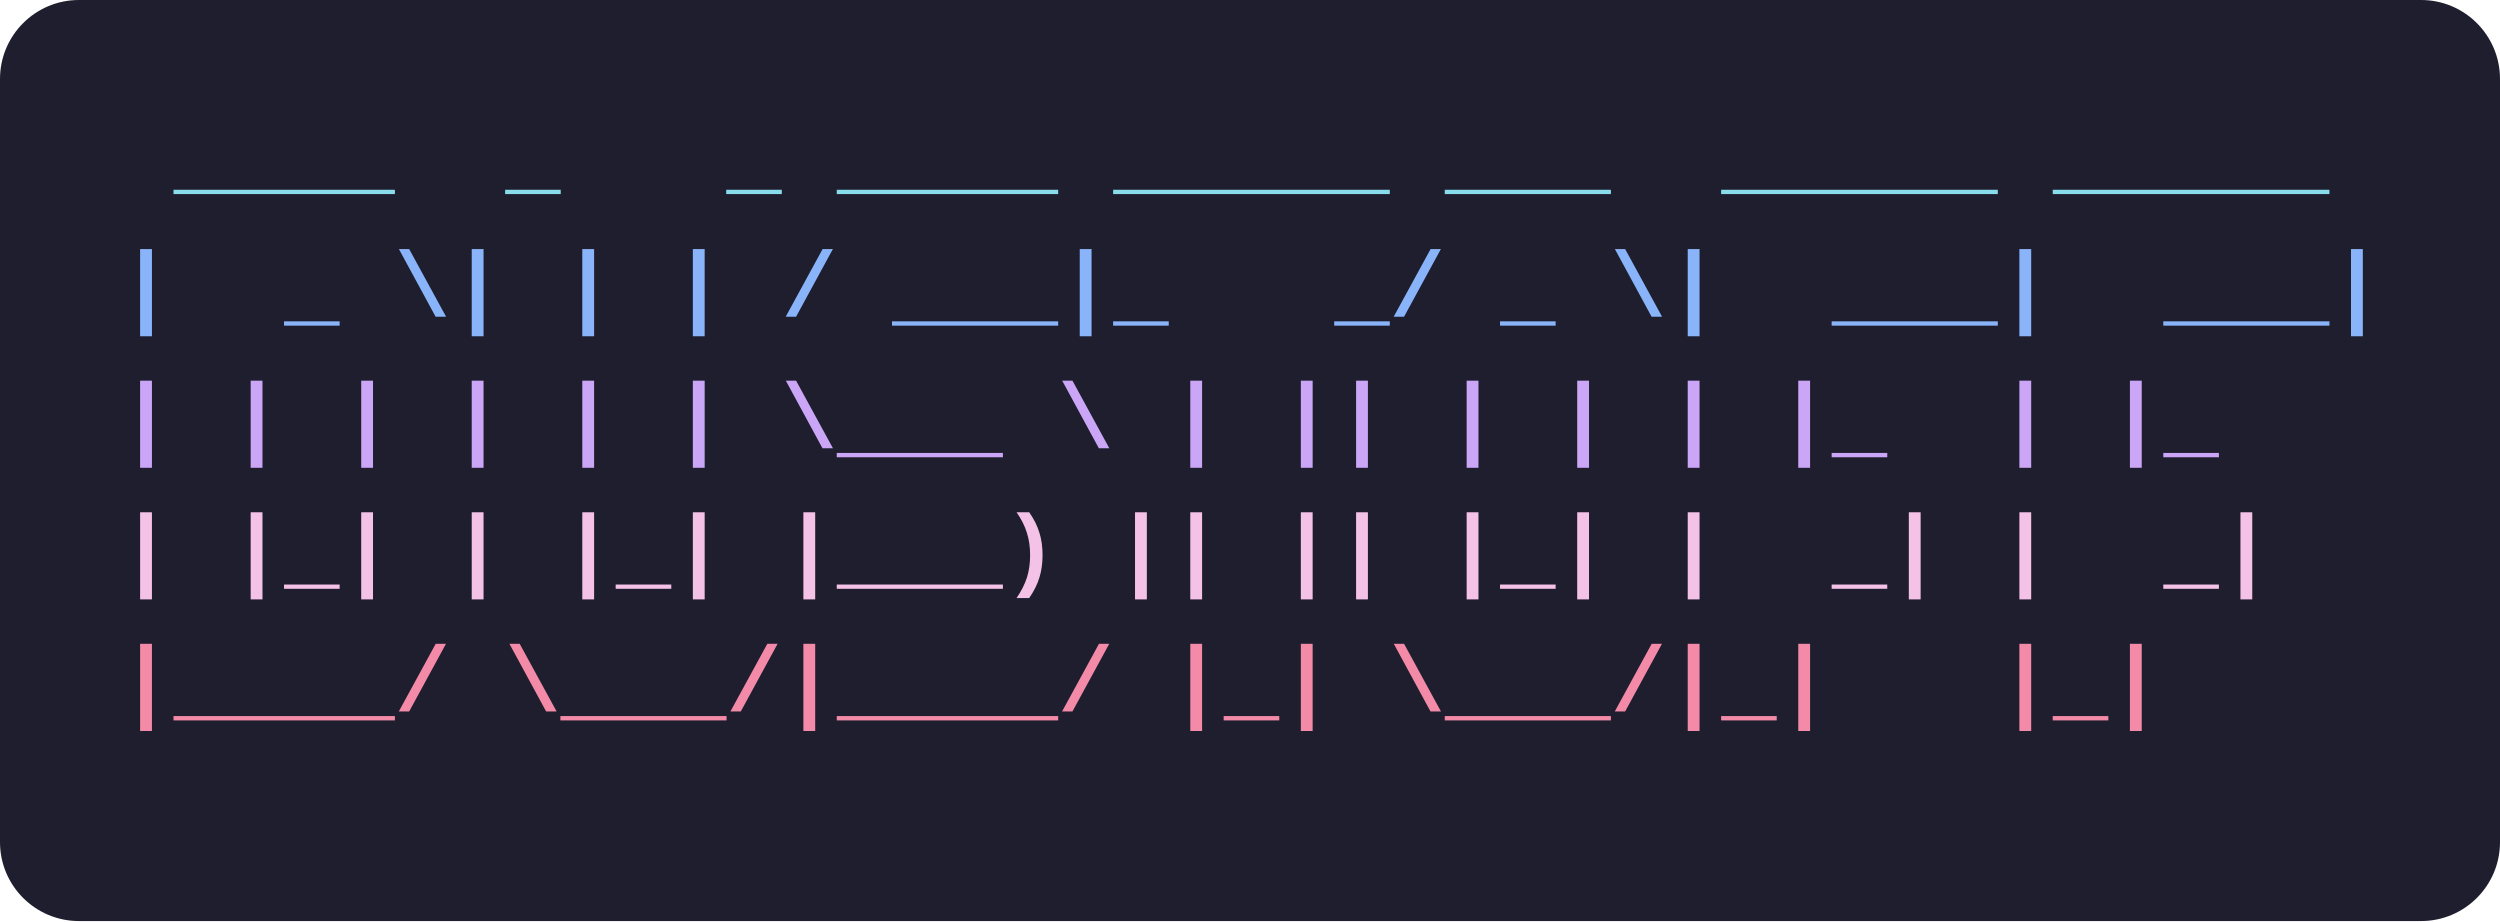
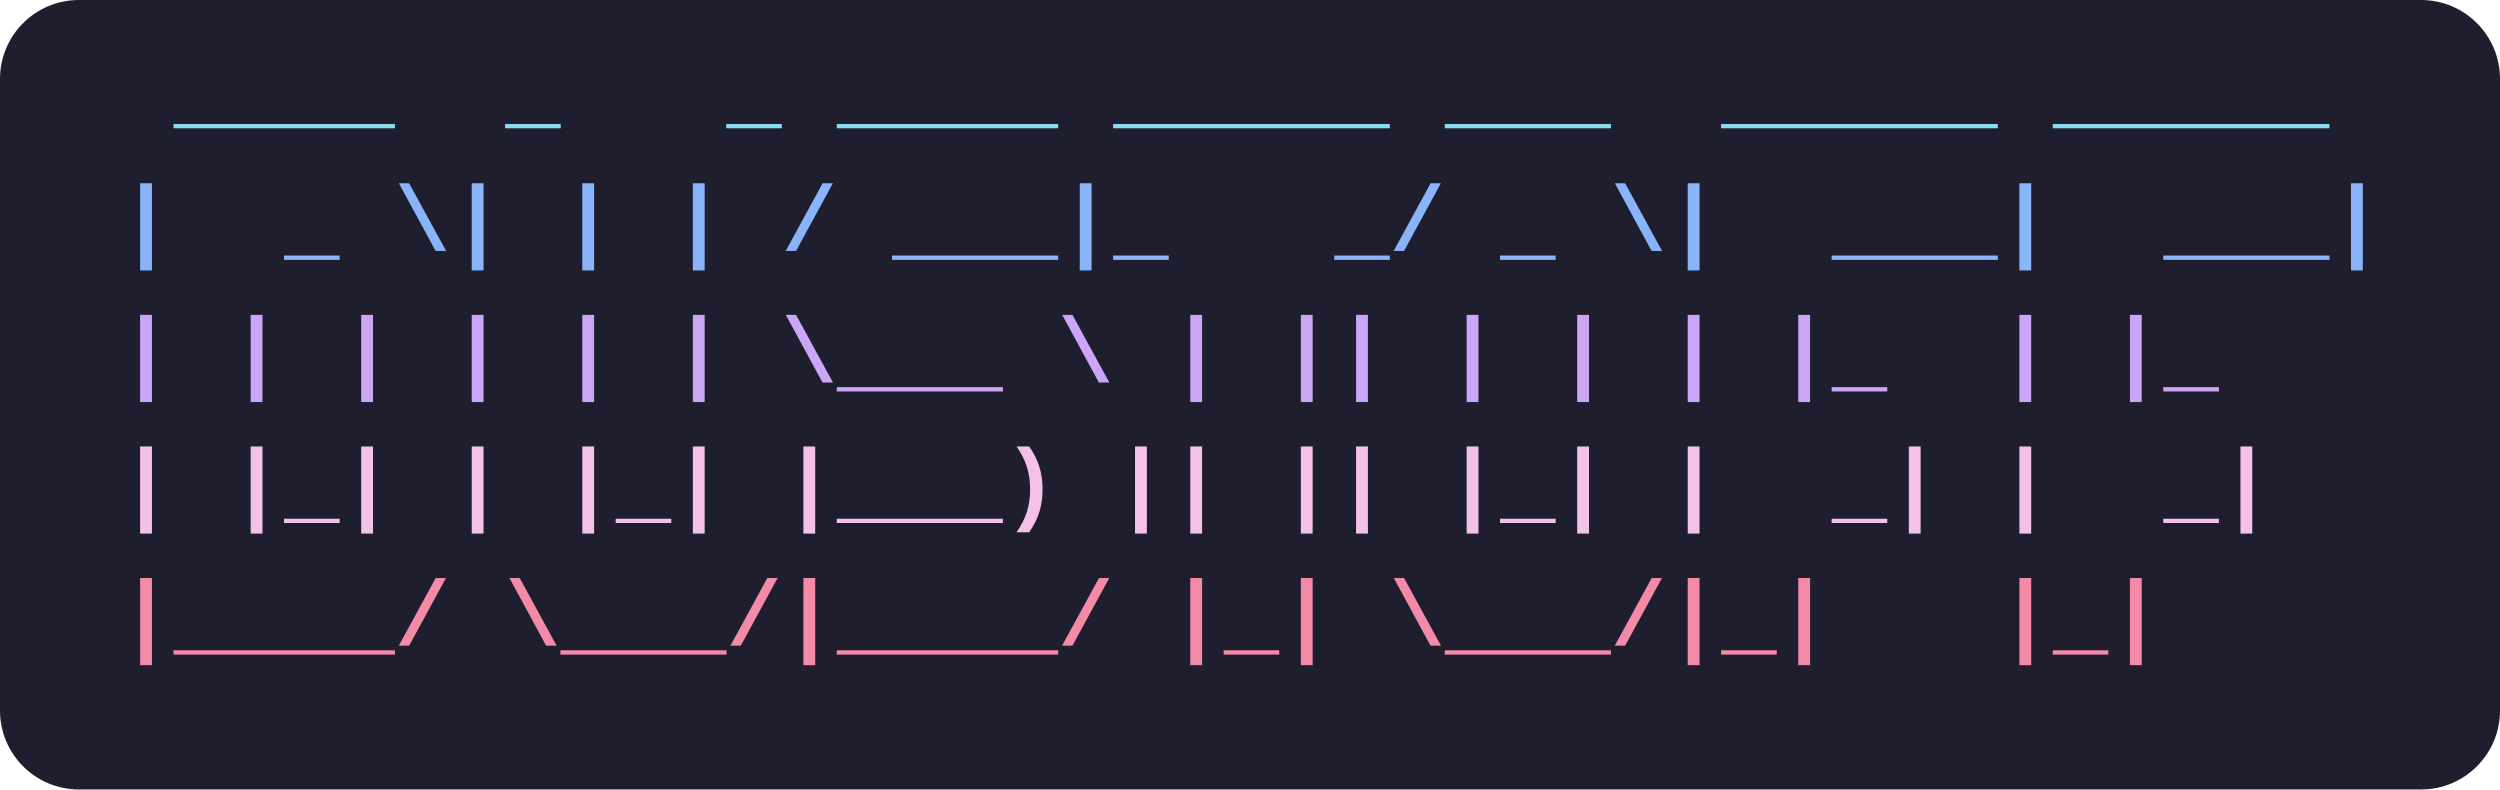
- <svg xmlns="http://www.w3.org/2000/svg" viewBox="0 0 380 140">
-   <rect width="380" height="140" rx="12" fill="#1e1e2e" />
+ <svg xmlns="http://www.w3.org/2000/svg" viewBox="0 0 380 120">
+   <rect width="380" height="120" rx="12" fill="#1e1e2e" />
  <text font-family="'SFMono-Regular','Consolas','Liberation Mono','Menlo',monospace" font-size="14" font-weight="bold" xml:space="preserve">
-     <tspan x="18" y="28" fill="#89dceb"> ____  _   _ ____ _____ ___  _____ _____</tspan>
-     <tspan x="18" y="48" fill="#89b4fa">|  _ \| | | / ___|_   _/ _ \|  ___|  ___|</tspan>
-     <tspan x="18" y="68" fill="#cba6f7">| | | | | | \___ \ | || | | | |_  | |_</tspan>
-     <tspan x="18" y="88" fill="#f5c2e7">| |_| | |_| |___) || || |_| |  _| |  _|</tspan>
-     <tspan x="18" y="108" fill="#f38ba8">|____/ \___/|____/ |_| \___/|_|   |_|</tspan>
+     <tspan x="18" y="18" fill="#89dceb"> ____  _   _ ____ _____ ___  _____ _____</tspan>
+     <tspan x="18" y="38" fill="#89b4fa">|  _ \| | | / ___|_   _/ _ \|  ___|  ___|</tspan>
+     <tspan x="18" y="58" fill="#cba6f7">| | | | | | \___ \ | || | | | |_  | |_</tspan>
+     <tspan x="18" y="78" fill="#f5c2e7">| |_| | |_| |___) || || |_| |  _| |  _|</tspan>
+     <tspan x="18" y="98" fill="#f38ba8">|____/ \___/|____/ |_| \___/|_|   |_|</tspan>
  </text>
</svg>
